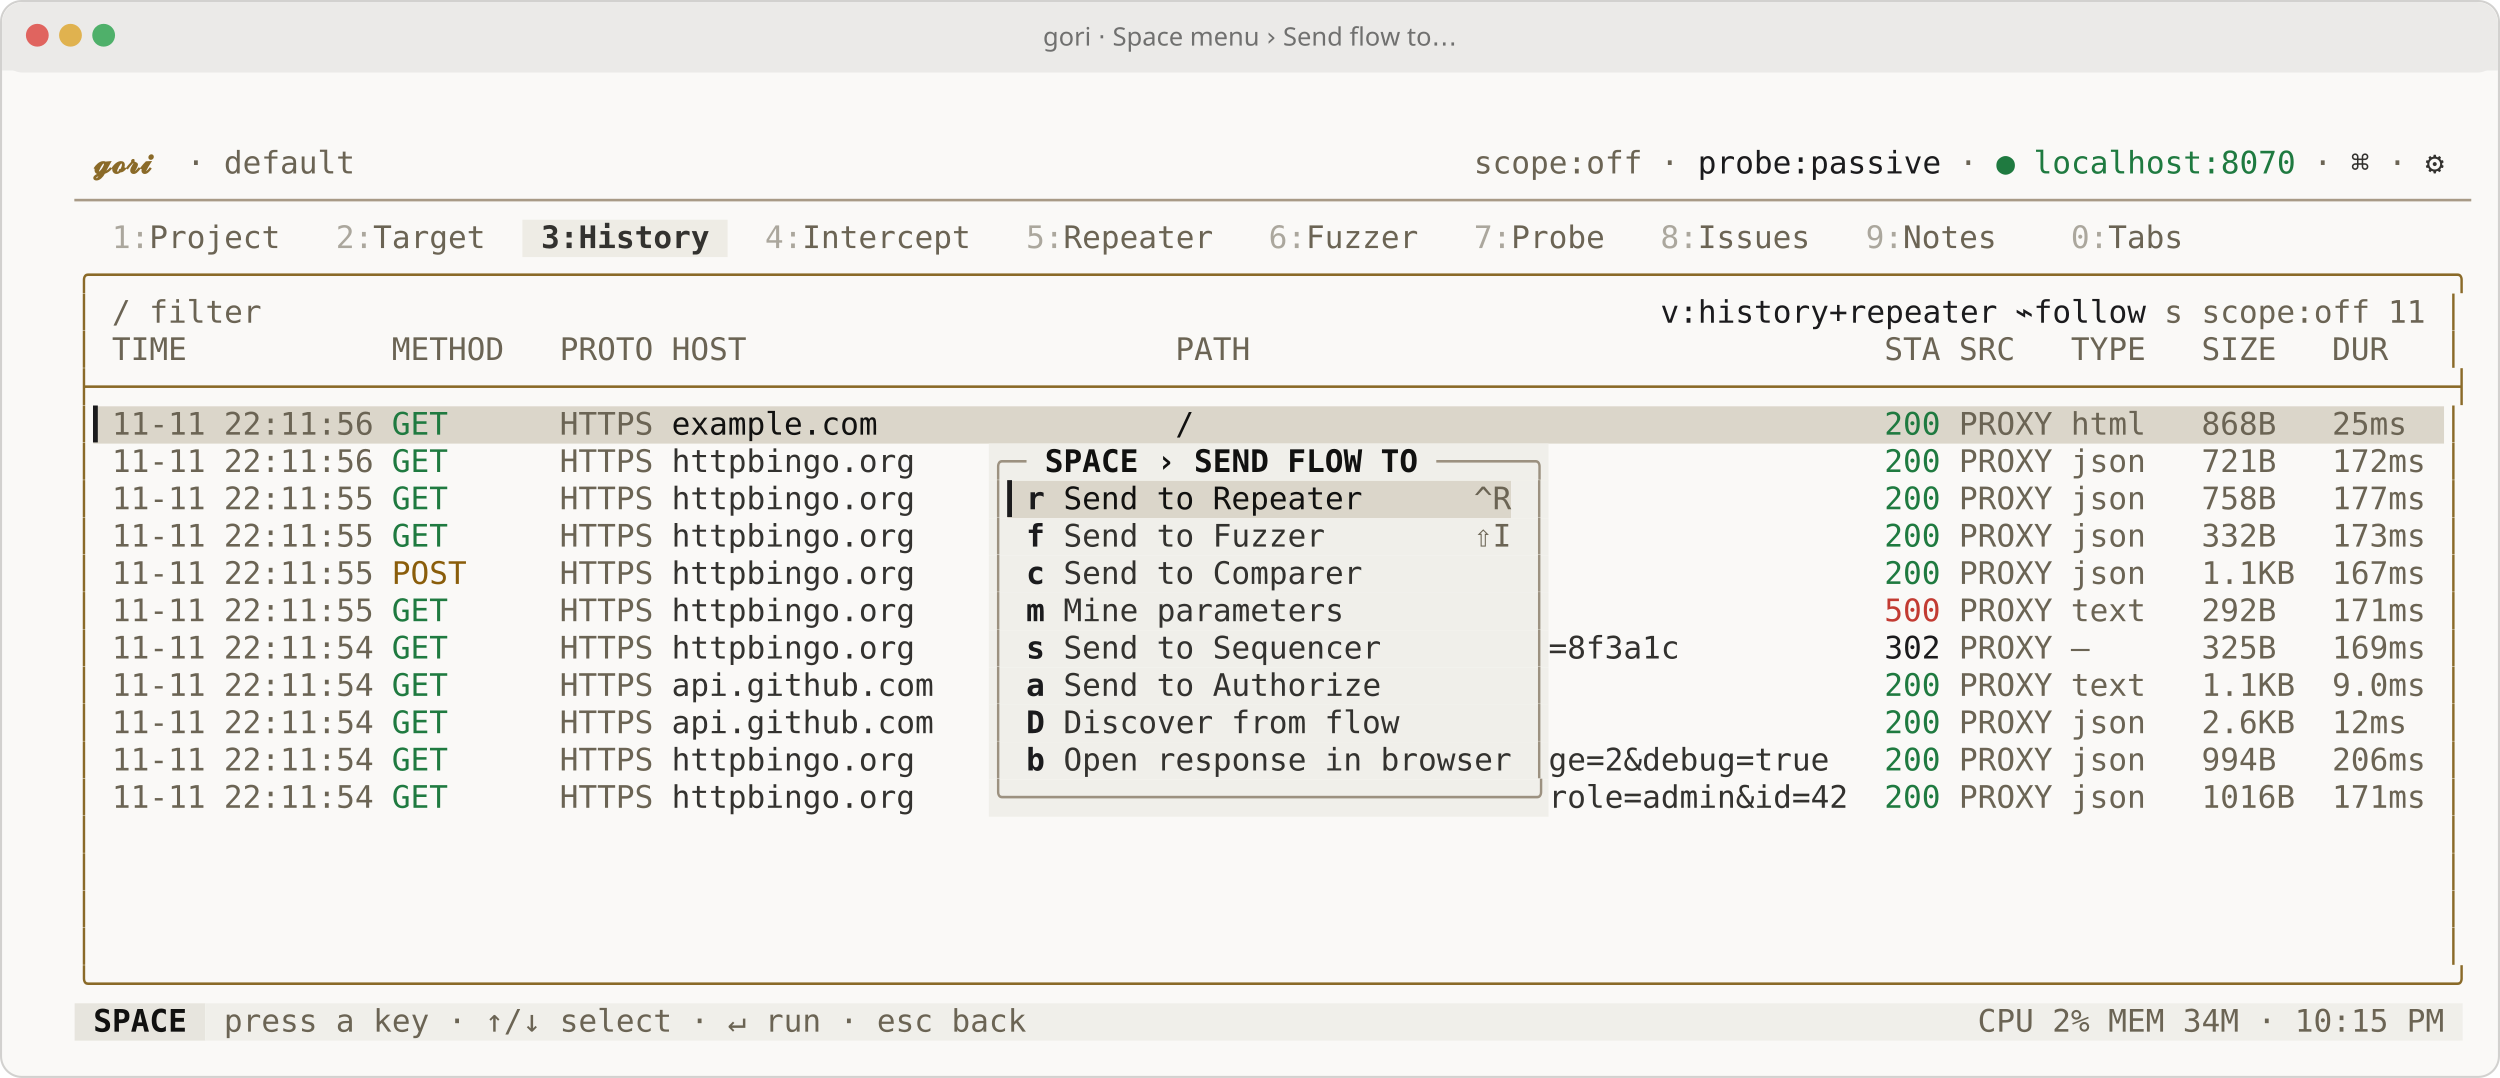
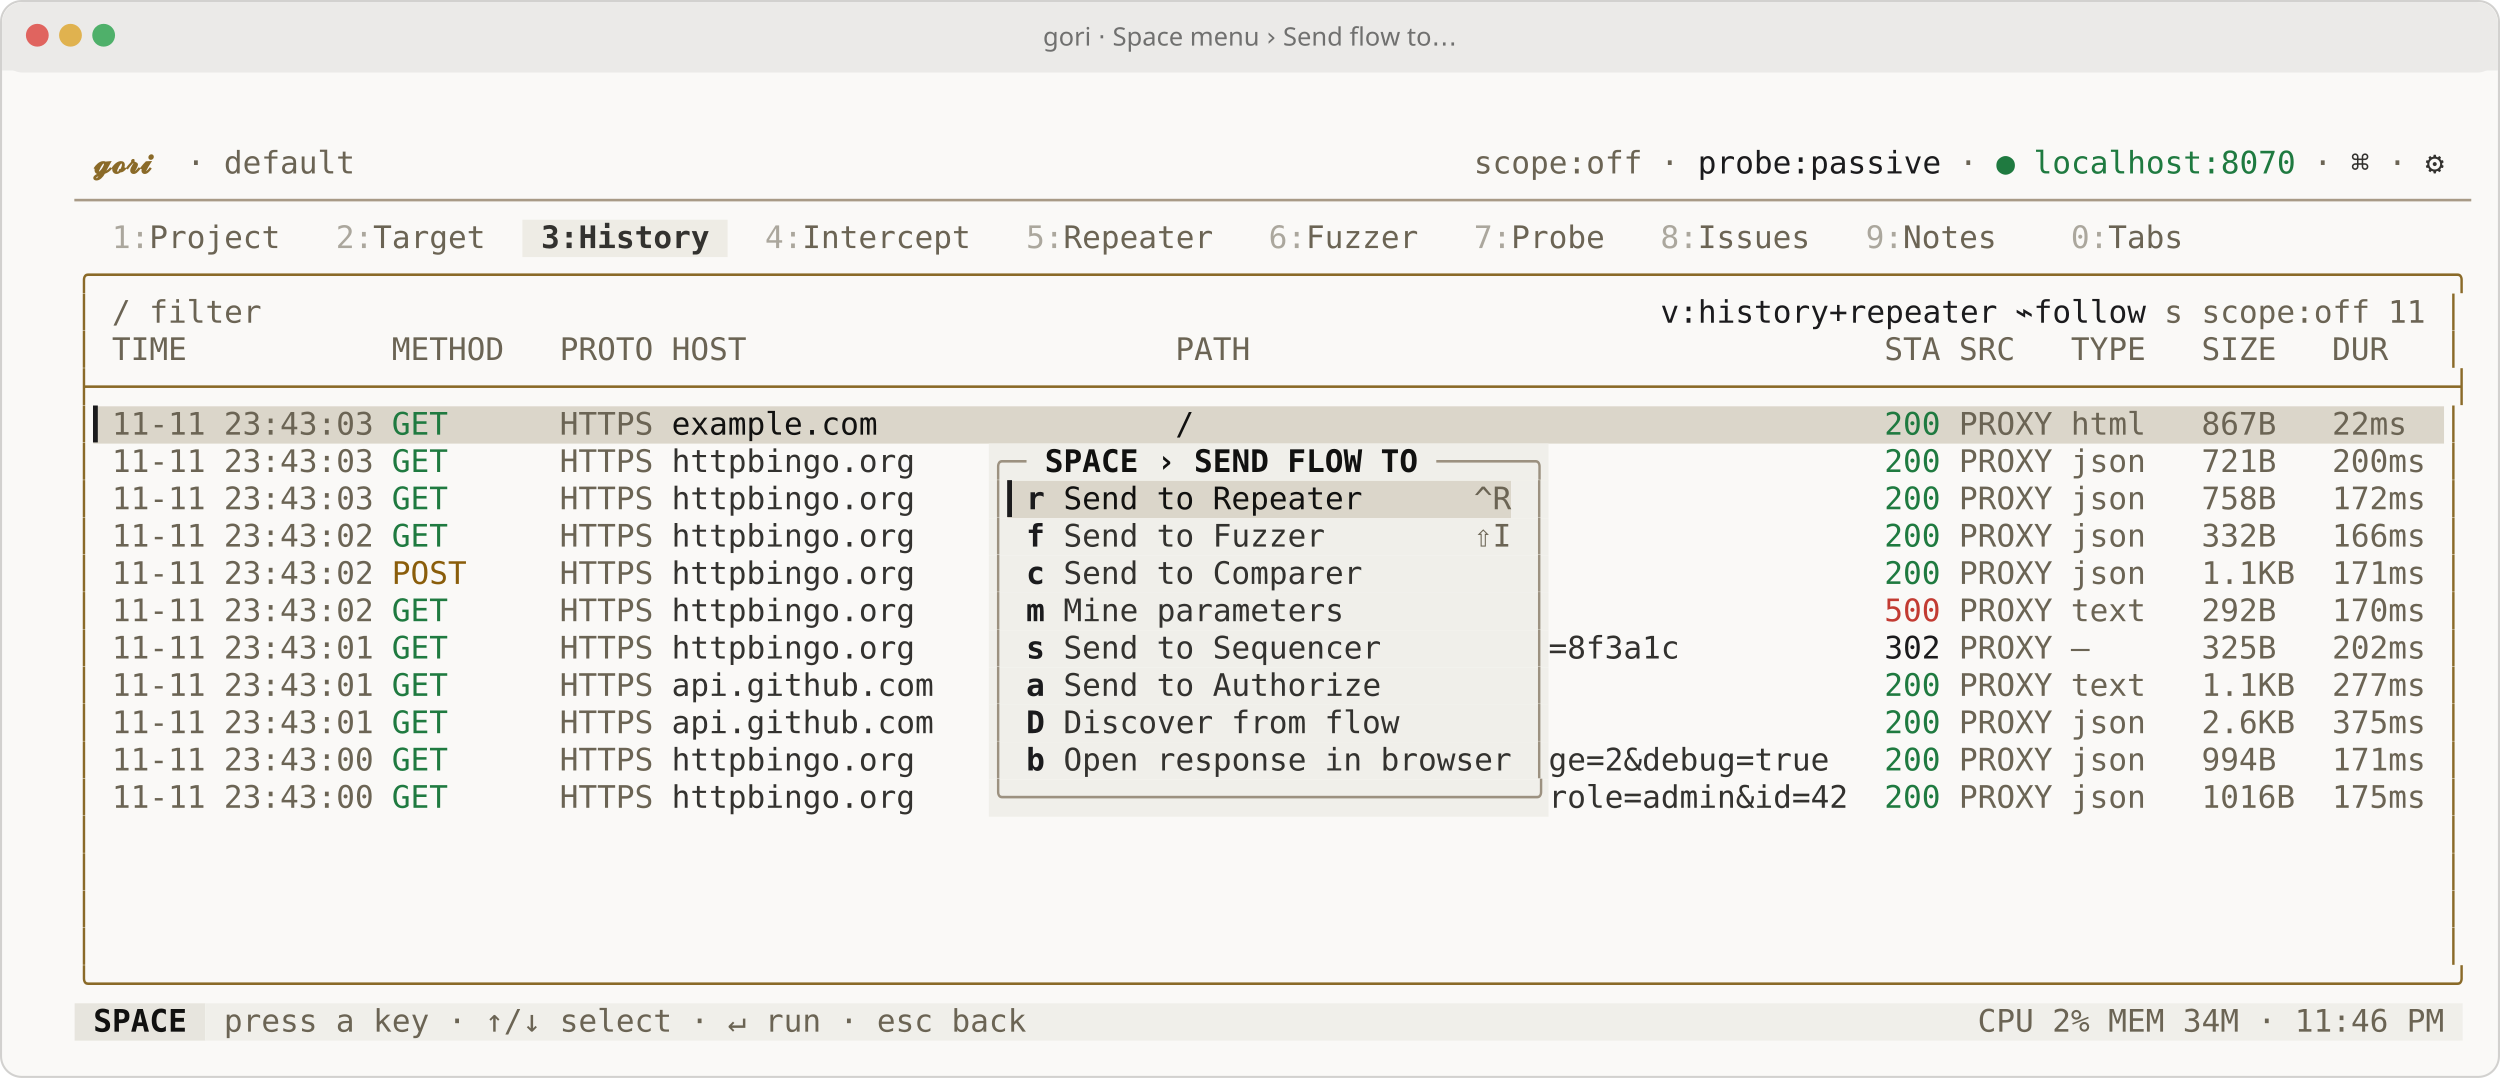
<svg xmlns="http://www.w3.org/2000/svg" width="1206" height="520" viewBox="0 0 1206.0 520.0" font-family="ui-monospace,'SF Mono','JetBrains Mono',Menlo,Consolas,monospace" font-size="15.0px" role="img" aria-label="gori · Space menu › Send flow to…">
  <rect x="0.5" y="0.5" width="1205.0" height="519.0" rx="10" ry="10" fill="#faf9f7" stroke="#d2d1cf" stroke-width="1" />
  <rect x="1" y="1" width="1204.0" height="34.0" rx="10" ry="10" fill="#ebeae8" />
  <rect x="1" y="24.0" width="1204.0" height="10" fill="#ebeae8" />
  <circle cx="18.0" cy="17.0" r="5.5" fill="#e0645f" />
  <circle cx="34.0" cy="17.0" r="5.5" fill="#e0b24f" />
  <circle cx="50.0" cy="17.0" r="5.5" fill="#4fb06a" />
  <text x="603.0" y="22.0" text-anchor="middle" fill="#70706f" font-family="'Apple Symbols','Segoe UI Symbol','Cambria Math','STIX Two Math','Noto Sans Math','DejaVu Sans',ui-monospace,'SF Mono','JetBrains Mono',Menlo,Consolas,monospace" font-size="12.3px">gori · Space menu › Send flow to…</text>
  <rect x="252.00" y="106.00" width="99.00" height="18.00" fill="#eeece5" />
  <rect x="45.00" y="196.00" width="1134.00" height="18.00" fill="#dbd6ca" />
  <rect x="477.00" y="214.00" width="270.00" height="18.00" fill="#f0efea" />
  <rect x="477.00" y="232.00" width="9.00" height="18.00" fill="#f0efea" />
  <rect x="486.00" y="232.00" width="243.00" height="18.00" fill="#dbd6ca" />
  <rect x="729.00" y="232.00" width="18.00" height="18.00" fill="#f0efea" />
  <rect x="477.00" y="250.00" width="270.00" height="18.00" fill="#f0efea" />
  <rect x="477.00" y="268.00" width="270.00" height="18.00" fill="#f0efea" />
  <rect x="477.00" y="286.00" width="270.00" height="18.00" fill="#f0efea" />
  <rect x="477.00" y="304.00" width="270.00" height="18.00" fill="#f0efea" />
  <rect x="477.00" y="322.00" width="270.00" height="18.00" fill="#f0efea" />
  <rect x="477.00" y="340.00" width="270.00" height="18.00" fill="#f0efea" />
  <rect x="477.00" y="358.00" width="270.00" height="18.00" fill="#f0efea" />
  <rect x="477.00" y="376.00" width="270.00" height="18.00" fill="#f0efea" />
  <rect x="36.00" y="484.00" width="63.00" height="18.00" fill="#e7e5de" />
  <rect x="99.00" y="484.00" width="1089.00" height="18.00" fill="#f0efea" />
  <text x="45.00" y="83.68" textLength="36.00" lengthAdjust="spacingAndGlyphs" fill="#8a6a28" font-weight="700" xml:space="preserve">𝓰𝓸𝓻𝓲</text>
  <text x="90.00" y="83.68" textLength="9.00" lengthAdjust="spacingAndGlyphs" fill="#6b6454" xml:space="preserve">·</text>
  <text x="108.00" y="83.68" textLength="63.00" lengthAdjust="spacingAndGlyphs" fill="#6b6454" xml:space="preserve">default</text>
  <text x="711.00" y="83.68" textLength="81.00" lengthAdjust="spacingAndGlyphs" fill="#6b6454" xml:space="preserve">scope:off</text>
  <text x="801.00" y="83.68" textLength="9.00" lengthAdjust="spacingAndGlyphs" fill="#6b6454" xml:space="preserve">·</text>
  <text x="819.00" y="83.68" textLength="117.00" lengthAdjust="spacingAndGlyphs" fill="#1b1b1d" xml:space="preserve">probe:passive</text>
  <text x="945.00" y="83.68" textLength="9.00" lengthAdjust="spacingAndGlyphs" fill="#6b6454" xml:space="preserve">·</text>
  <text x="963.00" y="83.68" textLength="9.00" lengthAdjust="spacingAndGlyphs" fill="#1f7a40" xml:space="preserve">●</text>
  <text x="981.00" y="83.68" textLength="126.00" lengthAdjust="spacingAndGlyphs" fill="#1f7a40" xml:space="preserve">localhost:8070</text>
  <text x="1116.00" y="83.68" textLength="9.00" lengthAdjust="spacingAndGlyphs" fill="#6b6454" xml:space="preserve">·</text>
  <text x="1134.00" y="83.68" textLength="9.00" lengthAdjust="spacingAndGlyphs" fill="#33322f" xml:space="preserve">⌘</text>
  <text x="1152.00" y="83.68" textLength="9.00" lengthAdjust="spacingAndGlyphs" fill="#6b6454" xml:space="preserve">·</text>
  <text x="1170.00" y="83.68" textLength="9.00" lengthAdjust="spacingAndGlyphs" fill="#33322f" xml:space="preserve">⚙</text>
  <text x="36.00" y="101.68" textLength="1152.00" lengthAdjust="spacingAndGlyphs" fill="#a89a86" xml:space="preserve">────────────────────────────────────────────────────────────────────────────────────────────────────────────────────────────────</text>
  <text x="54.00" y="119.68" textLength="18.00" lengthAdjust="spacingAndGlyphs" fill="#aba79d" xml:space="preserve">1:</text>
  <text x="72.00" y="119.68" textLength="63.00" lengthAdjust="spacingAndGlyphs" fill="#6b6454" xml:space="preserve">Project</text>
  <text x="162.00" y="119.68" textLength="18.00" lengthAdjust="spacingAndGlyphs" fill="#aba79d" xml:space="preserve">2:</text>
  <text x="180.00" y="119.68" textLength="54.00" lengthAdjust="spacingAndGlyphs" fill="#6b6454" xml:space="preserve">Target</text>
  <text x="261.00" y="119.68" textLength="81.00" lengthAdjust="spacingAndGlyphs" fill="#33322f" font-weight="700" xml:space="preserve">3:History</text>
  <text x="369.00" y="119.68" textLength="18.00" lengthAdjust="spacingAndGlyphs" fill="#aba79d" xml:space="preserve">4:</text>
  <text x="387.00" y="119.68" textLength="81.00" lengthAdjust="spacingAndGlyphs" fill="#6b6454" xml:space="preserve">Intercept</text>
  <text x="495.00" y="119.68" textLength="18.00" lengthAdjust="spacingAndGlyphs" fill="#aba79d" xml:space="preserve">5:</text>
  <text x="513.00" y="119.68" textLength="72.00" lengthAdjust="spacingAndGlyphs" fill="#6b6454" xml:space="preserve">Repeater</text>
  <text x="612.00" y="119.68" textLength="18.00" lengthAdjust="spacingAndGlyphs" fill="#aba79d" xml:space="preserve">6:</text>
  <text x="630.00" y="119.68" textLength="54.00" lengthAdjust="spacingAndGlyphs" fill="#6b6454" xml:space="preserve">Fuzzer</text>
  <text x="711.00" y="119.68" textLength="18.00" lengthAdjust="spacingAndGlyphs" fill="#aba79d" xml:space="preserve">7:</text>
  <text x="729.00" y="119.68" textLength="45.00" lengthAdjust="spacingAndGlyphs" fill="#6b6454" xml:space="preserve">Probe</text>
  <text x="801.00" y="119.68" textLength="18.00" lengthAdjust="spacingAndGlyphs" fill="#aba79d" xml:space="preserve">8:</text>
  <text x="819.00" y="119.68" textLength="54.00" lengthAdjust="spacingAndGlyphs" fill="#6b6454" xml:space="preserve">Issues</text>
  <text x="900.00" y="119.68" textLength="18.00" lengthAdjust="spacingAndGlyphs" fill="#aba79d" xml:space="preserve">9:</text>
  <text x="918.00" y="119.68" textLength="45.00" lengthAdjust="spacingAndGlyphs" fill="#6b6454" xml:space="preserve">Notes</text>
  <text x="999.00" y="119.68" textLength="18.00" lengthAdjust="spacingAndGlyphs" fill="#aba79d" xml:space="preserve">0:</text>
  <text x="1017.00" y="119.68" textLength="36.00" lengthAdjust="spacingAndGlyphs" fill="#6b6454" xml:space="preserve">Tabs</text>
  <text x="36.00" y="137.68" textLength="1152.00" lengthAdjust="spacingAndGlyphs" fill="#8a6a28" xml:space="preserve">╭──────────────────────────────────────────────────────────────────────────────────────────────────────────────────────────────╮</text>
  <text x="36.00" y="155.68" textLength="9.00" lengthAdjust="spacingAndGlyphs" fill="#8a6a28" xml:space="preserve">│</text>
  <text x="54.00" y="155.68" textLength="9.00" lengthAdjust="spacingAndGlyphs" fill="#6b6454" xml:space="preserve">/</text>
  <text x="72.00" y="155.68" textLength="54.00" lengthAdjust="spacingAndGlyphs" fill="#6b6454" xml:space="preserve">filter</text>
  <text x="801.00" y="155.68" textLength="162.00" lengthAdjust="spacingAndGlyphs" fill="#1b1b1d" xml:space="preserve">v:history+repeater</text>
  <text x="972.00" y="155.68" textLength="63.00" lengthAdjust="spacingAndGlyphs" fill="#1b1b1d" xml:space="preserve">⌁follow</text>
  <text x="1044.00" y="155.68" textLength="9.00" lengthAdjust="spacingAndGlyphs" fill="#6b6454" xml:space="preserve">s</text>
  <text x="1062.00" y="155.68" textLength="81.00" lengthAdjust="spacingAndGlyphs" fill="#6b6454" xml:space="preserve">scope:off</text>
  <text x="1152.00" y="155.68" textLength="18.00" lengthAdjust="spacingAndGlyphs" fill="#6b6454" xml:space="preserve">11</text>
  <text x="1179.00" y="155.68" textLength="9.00" lengthAdjust="spacingAndGlyphs" fill="#8a6a28" xml:space="preserve">│</text>
  <text x="36.00" y="173.68" textLength="9.00" lengthAdjust="spacingAndGlyphs" fill="#8a6a28" xml:space="preserve">│</text>
  <text x="54.00" y="173.68" textLength="36.00" lengthAdjust="spacingAndGlyphs" fill="#6b6454" xml:space="preserve">TIME</text>
  <text x="189.00" y="173.68" textLength="54.00" lengthAdjust="spacingAndGlyphs" fill="#6b6454" xml:space="preserve">METHOD</text>
  <text x="270.00" y="173.68" textLength="45.00" lengthAdjust="spacingAndGlyphs" fill="#6b6454" xml:space="preserve">PROTO</text>
  <text x="324.00" y="173.68" textLength="36.00" lengthAdjust="spacingAndGlyphs" fill="#6b6454" xml:space="preserve">HOST</text>
  <text x="567.00" y="173.68" textLength="36.00" lengthAdjust="spacingAndGlyphs" fill="#6b6454" xml:space="preserve">PATH</text>
  <text x="909.00" y="173.68" textLength="27.00" lengthAdjust="spacingAndGlyphs" fill="#6b6454" xml:space="preserve">STA</text>
  <text x="945.00" y="173.68" textLength="27.00" lengthAdjust="spacingAndGlyphs" fill="#6b6454" xml:space="preserve">SRC</text>
  <text x="999.00" y="173.68" textLength="36.00" lengthAdjust="spacingAndGlyphs" fill="#6b6454" xml:space="preserve">TYPE</text>
  <text x="1062.00" y="173.68" textLength="36.00" lengthAdjust="spacingAndGlyphs" fill="#6b6454" xml:space="preserve">SIZE</text>
  <text x="1125.00" y="173.68" textLength="27.00" lengthAdjust="spacingAndGlyphs" fill="#6b6454" xml:space="preserve">DUR</text>
  <text x="1179.00" y="173.68" textLength="9.00" lengthAdjust="spacingAndGlyphs" fill="#8a6a28" xml:space="preserve">│</text>
  <text x="36.00" y="191.68" textLength="1152.00" lengthAdjust="spacingAndGlyphs" fill="#8a6a28" xml:space="preserve">├──────────────────────────────────────────────────────────────────────────────────────────────────────────────────────────────┤</text>
  <text x="36.00" y="209.68" textLength="9.00" lengthAdjust="spacingAndGlyphs" fill="#8a6a28" xml:space="preserve">│</text>
  <text x="45.00" y="209.68" textLength="9.00" lengthAdjust="spacingAndGlyphs" fill="#1b1b1d" xml:space="preserve">▎</text>
  <text x="54.00" y="209.68" textLength="45.00" lengthAdjust="spacingAndGlyphs" fill="#6b6454" xml:space="preserve">11-11</text>
-   <text x="108.00" y="209.68" textLength="72.00" lengthAdjust="spacingAndGlyphs" fill="#6b6454" xml:space="preserve">22:11:56</text>
+   <text x="108.00" y="209.68" textLength="72.00" lengthAdjust="spacingAndGlyphs" fill="#6b6454" xml:space="preserve">23:43:03</text>
  <text x="189.00" y="209.68" textLength="27.00" lengthAdjust="spacingAndGlyphs" fill="#1f7a40" xml:space="preserve">GET</text>
  <text x="270.00" y="209.68" textLength="45.00" lengthAdjust="spacingAndGlyphs" fill="#6b6454" xml:space="preserve">HTTPS</text>
  <text x="324.00" y="209.68" textLength="99.00" lengthAdjust="spacingAndGlyphs" fill="#111110" xml:space="preserve">example.com</text>
  <text x="567.00" y="209.68" textLength="9.00" lengthAdjust="spacingAndGlyphs" fill="#111110" xml:space="preserve">/</text>
  <text x="909.00" y="209.68" textLength="27.00" lengthAdjust="spacingAndGlyphs" fill="#1f7a40" xml:space="preserve">200</text>
  <text x="945.00" y="209.68" textLength="45.00" lengthAdjust="spacingAndGlyphs" fill="#6b6454" xml:space="preserve">PROXY</text>
  <text x="999.00" y="209.68" textLength="36.00" lengthAdjust="spacingAndGlyphs" fill="#6b6454" xml:space="preserve">html</text>
-   <text x="1062.00" y="209.68" textLength="36.00" lengthAdjust="spacingAndGlyphs" fill="#6b6454" xml:space="preserve">868B</text>
-   <text x="1125.00" y="209.68" textLength="36.00" lengthAdjust="spacingAndGlyphs" fill="#6b6454" xml:space="preserve">25ms</text>
+   <text x="1062.00" y="209.68" textLength="36.00" lengthAdjust="spacingAndGlyphs" fill="#6b6454" xml:space="preserve">867B</text>
+   <text x="1125.00" y="209.68" textLength="36.00" lengthAdjust="spacingAndGlyphs" fill="#6b6454" xml:space="preserve">22ms</text>
  <text x="1179.00" y="209.68" textLength="9.00" lengthAdjust="spacingAndGlyphs" fill="#8a6a28" xml:space="preserve">│</text>
  <text x="36.00" y="227.68" textLength="9.00" lengthAdjust="spacingAndGlyphs" fill="#8a6a28" xml:space="preserve">│</text>
  <text x="54.00" y="227.68" textLength="45.00" lengthAdjust="spacingAndGlyphs" fill="#6b6454" xml:space="preserve">11-11</text>
-   <text x="108.00" y="227.68" textLength="72.00" lengthAdjust="spacingAndGlyphs" fill="#6b6454" xml:space="preserve">22:11:56</text>
+   <text x="108.00" y="227.68" textLength="72.00" lengthAdjust="spacingAndGlyphs" fill="#6b6454" xml:space="preserve">23:43:03</text>
  <text x="189.00" y="227.68" textLength="27.00" lengthAdjust="spacingAndGlyphs" fill="#1f7a40" xml:space="preserve">GET</text>
  <text x="270.00" y="227.68" textLength="45.00" lengthAdjust="spacingAndGlyphs" fill="#6b6454" xml:space="preserve">HTTPS</text>
  <text x="324.00" y="227.68" textLength="117.00" lengthAdjust="spacingAndGlyphs" fill="#33322f" xml:space="preserve">httpbingo.org</text>
  <text x="477.00" y="227.68" textLength="18.00" lengthAdjust="spacingAndGlyphs" fill="#9c9180" xml:space="preserve">╭─</text>
  <text x="504.00" y="227.68" textLength="45.00" lengthAdjust="spacingAndGlyphs" fill="#111110" font-weight="700" xml:space="preserve">SPACE</text>
  <text x="558.00" y="227.68" textLength="9.00" lengthAdjust="spacingAndGlyphs" fill="#111110" font-weight="700" xml:space="preserve">›</text>
  <text x="576.00" y="227.68" textLength="36.00" lengthAdjust="spacingAndGlyphs" fill="#111110" font-weight="700" xml:space="preserve">SEND</text>
  <text x="621.00" y="227.68" textLength="36.00" lengthAdjust="spacingAndGlyphs" fill="#111110" font-weight="700" xml:space="preserve">FLOW</text>
  <text x="666.00" y="227.68" textLength="18.00" lengthAdjust="spacingAndGlyphs" fill="#111110" font-weight="700" xml:space="preserve">TO</text>
  <text x="693.00" y="227.68" textLength="54.00" lengthAdjust="spacingAndGlyphs" fill="#9c9180" xml:space="preserve">─────╮</text>
  <text x="909.00" y="227.68" textLength="27.00" lengthAdjust="spacingAndGlyphs" fill="#1f7a40" xml:space="preserve">200</text>
  <text x="945.00" y="227.68" textLength="45.00" lengthAdjust="spacingAndGlyphs" fill="#6b6454" xml:space="preserve">PROXY</text>
  <text x="999.00" y="227.68" textLength="36.00" lengthAdjust="spacingAndGlyphs" fill="#6b6454" xml:space="preserve">json</text>
  <text x="1062.00" y="227.68" textLength="36.00" lengthAdjust="spacingAndGlyphs" fill="#6b6454" xml:space="preserve">721B</text>
-   <text x="1125.00" y="227.68" textLength="45.00" lengthAdjust="spacingAndGlyphs" fill="#6b6454" xml:space="preserve">172ms</text>
+   <text x="1125.00" y="227.68" textLength="45.00" lengthAdjust="spacingAndGlyphs" fill="#6b6454" xml:space="preserve">200ms</text>
  <text x="1179.00" y="227.68" textLength="9.00" lengthAdjust="spacingAndGlyphs" fill="#8a6a28" xml:space="preserve">│</text>
  <text x="36.00" y="245.68" textLength="9.00" lengthAdjust="spacingAndGlyphs" fill="#8a6a28" xml:space="preserve">│</text>
  <text x="54.00" y="245.68" textLength="45.00" lengthAdjust="spacingAndGlyphs" fill="#6b6454" xml:space="preserve">11-11</text>
-   <text x="108.00" y="245.68" textLength="72.00" lengthAdjust="spacingAndGlyphs" fill="#6b6454" xml:space="preserve">22:11:55</text>
+   <text x="108.00" y="245.68" textLength="72.00" lengthAdjust="spacingAndGlyphs" fill="#6b6454" xml:space="preserve">23:43:03</text>
  <text x="189.00" y="245.68" textLength="27.00" lengthAdjust="spacingAndGlyphs" fill="#1f7a40" xml:space="preserve">GET</text>
  <text x="270.00" y="245.68" textLength="45.00" lengthAdjust="spacingAndGlyphs" fill="#6b6454" xml:space="preserve">HTTPS</text>
  <text x="324.00" y="245.68" textLength="117.00" lengthAdjust="spacingAndGlyphs" fill="#33322f" xml:space="preserve">httpbingo.org</text>
  <text x="477.00" y="245.68" textLength="9.00" lengthAdjust="spacingAndGlyphs" fill="#9c9180" xml:space="preserve">│</text>
  <text x="486.00" y="245.68" textLength="9.00" lengthAdjust="spacingAndGlyphs" fill="#1b1b1d" xml:space="preserve">▎</text>
  <text x="495.00" y="245.68" textLength="9.00" lengthAdjust="spacingAndGlyphs" fill="#1b1b1d" font-weight="700" xml:space="preserve">r</text>
  <text x="513.00" y="245.68" textLength="36.00" lengthAdjust="spacingAndGlyphs" fill="#111110" xml:space="preserve">Send</text>
  <text x="558.00" y="245.68" textLength="18.00" lengthAdjust="spacingAndGlyphs" fill="#111110" xml:space="preserve">to</text>
  <text x="585.00" y="245.68" textLength="72.00" lengthAdjust="spacingAndGlyphs" fill="#111110" xml:space="preserve">Repeater</text>
  <text x="711.00" y="245.68" textLength="18.00" lengthAdjust="spacingAndGlyphs" fill="#6b6454" xml:space="preserve">^R</text>
  <text x="738.00" y="245.68" textLength="9.00" lengthAdjust="spacingAndGlyphs" fill="#9c9180" xml:space="preserve">│</text>
  <text x="909.00" y="245.68" textLength="27.00" lengthAdjust="spacingAndGlyphs" fill="#1f7a40" xml:space="preserve">200</text>
  <text x="945.00" y="245.68" textLength="45.00" lengthAdjust="spacingAndGlyphs" fill="#6b6454" xml:space="preserve">PROXY</text>
  <text x="999.00" y="245.68" textLength="36.00" lengthAdjust="spacingAndGlyphs" fill="#6b6454" xml:space="preserve">json</text>
  <text x="1062.00" y="245.68" textLength="36.00" lengthAdjust="spacingAndGlyphs" fill="#6b6454" xml:space="preserve">758B</text>
-   <text x="1125.00" y="245.68" textLength="45.00" lengthAdjust="spacingAndGlyphs" fill="#6b6454" xml:space="preserve">177ms</text>
+   <text x="1125.00" y="245.68" textLength="45.00" lengthAdjust="spacingAndGlyphs" fill="#6b6454" xml:space="preserve">172ms</text>
  <text x="1179.00" y="245.68" textLength="9.00" lengthAdjust="spacingAndGlyphs" fill="#8a6a28" xml:space="preserve">│</text>
  <text x="36.00" y="263.68" textLength="9.00" lengthAdjust="spacingAndGlyphs" fill="#8a6a28" xml:space="preserve">│</text>
  <text x="54.00" y="263.68" textLength="45.00" lengthAdjust="spacingAndGlyphs" fill="#6b6454" xml:space="preserve">11-11</text>
-   <text x="108.00" y="263.68" textLength="72.00" lengthAdjust="spacingAndGlyphs" fill="#6b6454" xml:space="preserve">22:11:55</text>
+   <text x="108.00" y="263.68" textLength="72.00" lengthAdjust="spacingAndGlyphs" fill="#6b6454" xml:space="preserve">23:43:02</text>
  <text x="189.00" y="263.68" textLength="27.00" lengthAdjust="spacingAndGlyphs" fill="#1f7a40" xml:space="preserve">GET</text>
  <text x="270.00" y="263.68" textLength="45.00" lengthAdjust="spacingAndGlyphs" fill="#6b6454" xml:space="preserve">HTTPS</text>
  <text x="324.00" y="263.68" textLength="117.00" lengthAdjust="spacingAndGlyphs" fill="#33322f" xml:space="preserve">httpbingo.org</text>
  <text x="477.00" y="263.68" textLength="9.00" lengthAdjust="spacingAndGlyphs" fill="#9c9180" xml:space="preserve">│</text>
  <text x="495.00" y="263.68" textLength="9.00" lengthAdjust="spacingAndGlyphs" fill="#1b1b1d" font-weight="700" xml:space="preserve">f</text>
  <text x="513.00" y="263.68" textLength="36.00" lengthAdjust="spacingAndGlyphs" fill="#33322f" xml:space="preserve">Send</text>
  <text x="558.00" y="263.68" textLength="18.00" lengthAdjust="spacingAndGlyphs" fill="#33322f" xml:space="preserve">to</text>
  <text x="585.00" y="263.68" textLength="54.00" lengthAdjust="spacingAndGlyphs" fill="#33322f" xml:space="preserve">Fuzzer</text>
  <text x="711.00" y="263.68" textLength="18.00" lengthAdjust="spacingAndGlyphs" fill="#6b6454" xml:space="preserve">⇧I</text>
  <text x="738.00" y="263.68" textLength="9.00" lengthAdjust="spacingAndGlyphs" fill="#9c9180" xml:space="preserve">│</text>
  <text x="909.00" y="263.68" textLength="27.00" lengthAdjust="spacingAndGlyphs" fill="#1f7a40" xml:space="preserve">200</text>
  <text x="945.00" y="263.68" textLength="45.00" lengthAdjust="spacingAndGlyphs" fill="#6b6454" xml:space="preserve">PROXY</text>
  <text x="999.00" y="263.68" textLength="36.00" lengthAdjust="spacingAndGlyphs" fill="#6b6454" xml:space="preserve">json</text>
  <text x="1062.00" y="263.68" textLength="36.00" lengthAdjust="spacingAndGlyphs" fill="#6b6454" xml:space="preserve">332B</text>
-   <text x="1125.00" y="263.68" textLength="45.00" lengthAdjust="spacingAndGlyphs" fill="#6b6454" xml:space="preserve">173ms</text>
+   <text x="1125.00" y="263.68" textLength="45.00" lengthAdjust="spacingAndGlyphs" fill="#6b6454" xml:space="preserve">166ms</text>
  <text x="1179.00" y="263.68" textLength="9.00" lengthAdjust="spacingAndGlyphs" fill="#8a6a28" xml:space="preserve">│</text>
  <text x="36.00" y="281.68" textLength="9.00" lengthAdjust="spacingAndGlyphs" fill="#8a6a28" xml:space="preserve">│</text>
  <text x="54.00" y="281.68" textLength="45.00" lengthAdjust="spacingAndGlyphs" fill="#6b6454" xml:space="preserve">11-11</text>
-   <text x="108.00" y="281.68" textLength="72.00" lengthAdjust="spacingAndGlyphs" fill="#6b6454" xml:space="preserve">22:11:55</text>
+   <text x="108.00" y="281.68" textLength="72.00" lengthAdjust="spacingAndGlyphs" fill="#6b6454" xml:space="preserve">23:43:02</text>
  <text x="189.00" y="281.68" textLength="36.00" lengthAdjust="spacingAndGlyphs" fill="#8a5d0a" xml:space="preserve">POST</text>
  <text x="270.00" y="281.68" textLength="45.00" lengthAdjust="spacingAndGlyphs" fill="#6b6454" xml:space="preserve">HTTPS</text>
  <text x="324.00" y="281.68" textLength="117.00" lengthAdjust="spacingAndGlyphs" fill="#33322f" xml:space="preserve">httpbingo.org</text>
  <text x="477.00" y="281.68" textLength="9.00" lengthAdjust="spacingAndGlyphs" fill="#9c9180" xml:space="preserve">│</text>
  <text x="495.00" y="281.68" textLength="9.00" lengthAdjust="spacingAndGlyphs" fill="#1b1b1d" font-weight="700" xml:space="preserve">c</text>
  <text x="513.00" y="281.68" textLength="36.00" lengthAdjust="spacingAndGlyphs" fill="#33322f" xml:space="preserve">Send</text>
  <text x="558.00" y="281.68" textLength="18.00" lengthAdjust="spacingAndGlyphs" fill="#33322f" xml:space="preserve">to</text>
  <text x="585.00" y="281.68" textLength="72.00" lengthAdjust="spacingAndGlyphs" fill="#33322f" xml:space="preserve">Comparer</text>
  <text x="738.00" y="281.68" textLength="9.00" lengthAdjust="spacingAndGlyphs" fill="#9c9180" xml:space="preserve">│</text>
  <text x="909.00" y="281.68" textLength="27.00" lengthAdjust="spacingAndGlyphs" fill="#1f7a40" xml:space="preserve">200</text>
  <text x="945.00" y="281.68" textLength="45.00" lengthAdjust="spacingAndGlyphs" fill="#6b6454" xml:space="preserve">PROXY</text>
  <text x="999.00" y="281.68" textLength="36.00" lengthAdjust="spacingAndGlyphs" fill="#6b6454" xml:space="preserve">json</text>
  <text x="1062.00" y="281.68" textLength="45.00" lengthAdjust="spacingAndGlyphs" fill="#6b6454" xml:space="preserve">1.1KB</text>
-   <text x="1125.00" y="281.68" textLength="45.00" lengthAdjust="spacingAndGlyphs" fill="#6b6454" xml:space="preserve">167ms</text>
+   <text x="1125.00" y="281.68" textLength="45.00" lengthAdjust="spacingAndGlyphs" fill="#6b6454" xml:space="preserve">171ms</text>
  <text x="1179.00" y="281.68" textLength="9.00" lengthAdjust="spacingAndGlyphs" fill="#8a6a28" xml:space="preserve">│</text>
  <text x="36.00" y="299.68" textLength="9.00" lengthAdjust="spacingAndGlyphs" fill="#8a6a28" xml:space="preserve">│</text>
  <text x="54.00" y="299.68" textLength="45.00" lengthAdjust="spacingAndGlyphs" fill="#6b6454" xml:space="preserve">11-11</text>
-   <text x="108.00" y="299.68" textLength="72.00" lengthAdjust="spacingAndGlyphs" fill="#6b6454" xml:space="preserve">22:11:55</text>
+   <text x="108.00" y="299.68" textLength="72.00" lengthAdjust="spacingAndGlyphs" fill="#6b6454" xml:space="preserve">23:43:02</text>
  <text x="189.00" y="299.68" textLength="27.00" lengthAdjust="spacingAndGlyphs" fill="#1f7a40" xml:space="preserve">GET</text>
  <text x="270.00" y="299.68" textLength="45.00" lengthAdjust="spacingAndGlyphs" fill="#6b6454" xml:space="preserve">HTTPS</text>
  <text x="324.00" y="299.68" textLength="117.00" lengthAdjust="spacingAndGlyphs" fill="#33322f" xml:space="preserve">httpbingo.org</text>
  <text x="477.00" y="299.68" textLength="9.00" lengthAdjust="spacingAndGlyphs" fill="#9c9180" xml:space="preserve">│</text>
  <text x="495.00" y="299.68" textLength="9.00" lengthAdjust="spacingAndGlyphs" fill="#1b1b1d" font-weight="700" xml:space="preserve">m</text>
  <text x="513.00" y="299.68" textLength="36.00" lengthAdjust="spacingAndGlyphs" fill="#33322f" xml:space="preserve">Mine</text>
  <text x="558.00" y="299.68" textLength="90.00" lengthAdjust="spacingAndGlyphs" fill="#33322f" xml:space="preserve">parameters</text>
  <text x="738.00" y="299.68" textLength="9.00" lengthAdjust="spacingAndGlyphs" fill="#9c9180" xml:space="preserve">│</text>
  <text x="909.00" y="299.68" textLength="27.00" lengthAdjust="spacingAndGlyphs" fill="#c23b32" xml:space="preserve">500</text>
  <text x="945.00" y="299.68" textLength="45.00" lengthAdjust="spacingAndGlyphs" fill="#6b6454" xml:space="preserve">PROXY</text>
  <text x="999.00" y="299.68" textLength="36.00" lengthAdjust="spacingAndGlyphs" fill="#6b6454" xml:space="preserve">text</text>
  <text x="1062.00" y="299.68" textLength="36.00" lengthAdjust="spacingAndGlyphs" fill="#6b6454" xml:space="preserve">292B</text>
-   <text x="1125.00" y="299.68" textLength="45.00" lengthAdjust="spacingAndGlyphs" fill="#6b6454" xml:space="preserve">171ms</text>
+   <text x="1125.00" y="299.68" textLength="45.00" lengthAdjust="spacingAndGlyphs" fill="#6b6454" xml:space="preserve">170ms</text>
  <text x="1179.00" y="299.68" textLength="9.00" lengthAdjust="spacingAndGlyphs" fill="#8a6a28" xml:space="preserve">│</text>
  <text x="36.00" y="317.68" textLength="9.00" lengthAdjust="spacingAndGlyphs" fill="#8a6a28" xml:space="preserve">│</text>
  <text x="54.00" y="317.68" textLength="45.00" lengthAdjust="spacingAndGlyphs" fill="#6b6454" xml:space="preserve">11-11</text>
-   <text x="108.00" y="317.68" textLength="72.00" lengthAdjust="spacingAndGlyphs" fill="#6b6454" xml:space="preserve">22:11:54</text>
+   <text x="108.00" y="317.68" textLength="72.00" lengthAdjust="spacingAndGlyphs" fill="#6b6454" xml:space="preserve">23:43:01</text>
  <text x="189.00" y="317.68" textLength="27.00" lengthAdjust="spacingAndGlyphs" fill="#1f7a40" xml:space="preserve">GET</text>
  <text x="270.00" y="317.68" textLength="45.00" lengthAdjust="spacingAndGlyphs" fill="#6b6454" xml:space="preserve">HTTPS</text>
  <text x="324.00" y="317.68" textLength="117.00" lengthAdjust="spacingAndGlyphs" fill="#33322f" xml:space="preserve">httpbingo.org</text>
  <text x="477.00" y="317.68" textLength="9.00" lengthAdjust="spacingAndGlyphs" fill="#9c9180" xml:space="preserve">│</text>
  <text x="495.00" y="317.68" textLength="9.00" lengthAdjust="spacingAndGlyphs" fill="#1b1b1d" font-weight="700" xml:space="preserve">s</text>
  <text x="513.00" y="317.68" textLength="36.00" lengthAdjust="spacingAndGlyphs" fill="#33322f" xml:space="preserve">Send</text>
  <text x="558.00" y="317.68" textLength="18.00" lengthAdjust="spacingAndGlyphs" fill="#33322f" xml:space="preserve">to</text>
  <text x="585.00" y="317.68" textLength="81.00" lengthAdjust="spacingAndGlyphs" fill="#33322f" xml:space="preserve">Sequencer</text>
  <text x="738.00" y="317.68" textLength="9.00" lengthAdjust="spacingAndGlyphs" fill="#9c9180" xml:space="preserve">│</text>
  <text x="747.00" y="317.68" textLength="63.00" lengthAdjust="spacingAndGlyphs" fill="#33322f" xml:space="preserve">=8f3a1c</text>
  <text x="909.00" y="317.68" textLength="27.00" lengthAdjust="spacingAndGlyphs" fill="#1b1b1d" xml:space="preserve">302</text>
  <text x="945.00" y="317.68" textLength="45.00" lengthAdjust="spacingAndGlyphs" fill="#6b6454" xml:space="preserve">PROXY</text>
  <text x="999.00" y="317.68" textLength="9.00" lengthAdjust="spacingAndGlyphs" fill="#6b6454" xml:space="preserve">—</text>
  <text x="1062.00" y="317.68" textLength="36.00" lengthAdjust="spacingAndGlyphs" fill="#6b6454" xml:space="preserve">325B</text>
-   <text x="1125.00" y="317.68" textLength="45.00" lengthAdjust="spacingAndGlyphs" fill="#6b6454" xml:space="preserve">169ms</text>
+   <text x="1125.00" y="317.68" textLength="45.00" lengthAdjust="spacingAndGlyphs" fill="#6b6454" xml:space="preserve">202ms</text>
  <text x="1179.00" y="317.68" textLength="9.00" lengthAdjust="spacingAndGlyphs" fill="#8a6a28" xml:space="preserve">│</text>
  <text x="36.00" y="335.68" textLength="9.00" lengthAdjust="spacingAndGlyphs" fill="#8a6a28" xml:space="preserve">│</text>
  <text x="54.00" y="335.68" textLength="45.00" lengthAdjust="spacingAndGlyphs" fill="#6b6454" xml:space="preserve">11-11</text>
-   <text x="108.00" y="335.68" textLength="72.00" lengthAdjust="spacingAndGlyphs" fill="#6b6454" xml:space="preserve">22:11:54</text>
+   <text x="108.00" y="335.68" textLength="72.00" lengthAdjust="spacingAndGlyphs" fill="#6b6454" xml:space="preserve">23:43:01</text>
  <text x="189.00" y="335.68" textLength="27.00" lengthAdjust="spacingAndGlyphs" fill="#1f7a40" xml:space="preserve">GET</text>
  <text x="270.00" y="335.68" textLength="45.00" lengthAdjust="spacingAndGlyphs" fill="#6b6454" xml:space="preserve">HTTPS</text>
  <text x="324.00" y="335.68" textLength="126.00" lengthAdjust="spacingAndGlyphs" fill="#33322f" xml:space="preserve">api.github.com</text>
  <text x="477.00" y="335.68" textLength="9.00" lengthAdjust="spacingAndGlyphs" fill="#9c9180" xml:space="preserve">│</text>
  <text x="495.00" y="335.68" textLength="9.00" lengthAdjust="spacingAndGlyphs" fill="#1b1b1d" font-weight="700" xml:space="preserve">a</text>
  <text x="513.00" y="335.68" textLength="36.00" lengthAdjust="spacingAndGlyphs" fill="#33322f" xml:space="preserve">Send</text>
  <text x="558.00" y="335.68" textLength="18.00" lengthAdjust="spacingAndGlyphs" fill="#33322f" xml:space="preserve">to</text>
  <text x="585.00" y="335.68" textLength="81.00" lengthAdjust="spacingAndGlyphs" fill="#33322f" xml:space="preserve">Authorize</text>
  <text x="738.00" y="335.68" textLength="9.00" lengthAdjust="spacingAndGlyphs" fill="#9c9180" xml:space="preserve">│</text>
  <text x="909.00" y="335.68" textLength="27.00" lengthAdjust="spacingAndGlyphs" fill="#1f7a40" xml:space="preserve">200</text>
  <text x="945.00" y="335.68" textLength="45.00" lengthAdjust="spacingAndGlyphs" fill="#6b6454" xml:space="preserve">PROXY</text>
  <text x="999.00" y="335.68" textLength="36.00" lengthAdjust="spacingAndGlyphs" fill="#6b6454" xml:space="preserve">text</text>
  <text x="1062.00" y="335.68" textLength="45.00" lengthAdjust="spacingAndGlyphs" fill="#6b6454" xml:space="preserve">1.1KB</text>
-   <text x="1125.00" y="335.68" textLength="45.00" lengthAdjust="spacingAndGlyphs" fill="#6b6454" xml:space="preserve">9.0ms</text>
+   <text x="1125.00" y="335.68" textLength="45.00" lengthAdjust="spacingAndGlyphs" fill="#6b6454" xml:space="preserve">277ms</text>
  <text x="1179.00" y="335.68" textLength="9.00" lengthAdjust="spacingAndGlyphs" fill="#8a6a28" xml:space="preserve">│</text>
  <text x="36.00" y="353.68" textLength="9.00" lengthAdjust="spacingAndGlyphs" fill="#8a6a28" xml:space="preserve">│</text>
  <text x="54.00" y="353.68" textLength="45.00" lengthAdjust="spacingAndGlyphs" fill="#6b6454" xml:space="preserve">11-11</text>
-   <text x="108.00" y="353.68" textLength="72.00" lengthAdjust="spacingAndGlyphs" fill="#6b6454" xml:space="preserve">22:11:54</text>
+   <text x="108.00" y="353.68" textLength="72.00" lengthAdjust="spacingAndGlyphs" fill="#6b6454" xml:space="preserve">23:43:01</text>
  <text x="189.00" y="353.68" textLength="27.00" lengthAdjust="spacingAndGlyphs" fill="#1f7a40" xml:space="preserve">GET</text>
  <text x="270.00" y="353.68" textLength="45.00" lengthAdjust="spacingAndGlyphs" fill="#6b6454" xml:space="preserve">HTTPS</text>
  <text x="324.00" y="353.68" textLength="126.00" lengthAdjust="spacingAndGlyphs" fill="#33322f" xml:space="preserve">api.github.com</text>
  <text x="477.00" y="353.68" textLength="9.00" lengthAdjust="spacingAndGlyphs" fill="#9c9180" xml:space="preserve">│</text>
  <text x="495.00" y="353.68" textLength="9.00" lengthAdjust="spacingAndGlyphs" fill="#1b1b1d" font-weight="700" xml:space="preserve">D</text>
  <text x="513.00" y="353.68" textLength="72.00" lengthAdjust="spacingAndGlyphs" fill="#33322f" xml:space="preserve">Discover</text>
  <text x="594.00" y="353.68" textLength="36.00" lengthAdjust="spacingAndGlyphs" fill="#33322f" xml:space="preserve">from</text>
  <text x="639.00" y="353.68" textLength="36.00" lengthAdjust="spacingAndGlyphs" fill="#33322f" xml:space="preserve">flow</text>
  <text x="738.00" y="353.68" textLength="9.00" lengthAdjust="spacingAndGlyphs" fill="#9c9180" xml:space="preserve">│</text>
  <text x="909.00" y="353.68" textLength="27.00" lengthAdjust="spacingAndGlyphs" fill="#1f7a40" xml:space="preserve">200</text>
  <text x="945.00" y="353.68" textLength="45.00" lengthAdjust="spacingAndGlyphs" fill="#6b6454" xml:space="preserve">PROXY</text>
  <text x="999.00" y="353.68" textLength="36.00" lengthAdjust="spacingAndGlyphs" fill="#6b6454" xml:space="preserve">json</text>
  <text x="1062.00" y="353.68" textLength="45.00" lengthAdjust="spacingAndGlyphs" fill="#6b6454" xml:space="preserve">2.6KB</text>
-   <text x="1125.00" y="353.68" textLength="36.00" lengthAdjust="spacingAndGlyphs" fill="#6b6454" xml:space="preserve">12ms</text>
+   <text x="1125.00" y="353.68" textLength="45.00" lengthAdjust="spacingAndGlyphs" fill="#6b6454" xml:space="preserve">375ms</text>
  <text x="1179.00" y="353.68" textLength="9.00" lengthAdjust="spacingAndGlyphs" fill="#8a6a28" xml:space="preserve">│</text>
  <text x="36.00" y="371.68" textLength="9.00" lengthAdjust="spacingAndGlyphs" fill="#8a6a28" xml:space="preserve">│</text>
  <text x="54.00" y="371.68" textLength="45.00" lengthAdjust="spacingAndGlyphs" fill="#6b6454" xml:space="preserve">11-11</text>
-   <text x="108.00" y="371.68" textLength="72.00" lengthAdjust="spacingAndGlyphs" fill="#6b6454" xml:space="preserve">22:11:54</text>
+   <text x="108.00" y="371.68" textLength="72.00" lengthAdjust="spacingAndGlyphs" fill="#6b6454" xml:space="preserve">23:43:00</text>
  <text x="189.00" y="371.68" textLength="27.00" lengthAdjust="spacingAndGlyphs" fill="#1f7a40" xml:space="preserve">GET</text>
  <text x="270.00" y="371.68" textLength="45.00" lengthAdjust="spacingAndGlyphs" fill="#6b6454" xml:space="preserve">HTTPS</text>
  <text x="324.00" y="371.68" textLength="117.00" lengthAdjust="spacingAndGlyphs" fill="#33322f" xml:space="preserve">httpbingo.org</text>
  <text x="477.00" y="371.68" textLength="9.00" lengthAdjust="spacingAndGlyphs" fill="#9c9180" xml:space="preserve">│</text>
  <text x="495.00" y="371.68" textLength="9.00" lengthAdjust="spacingAndGlyphs" fill="#1b1b1d" font-weight="700" xml:space="preserve">b</text>
  <text x="513.00" y="371.68" textLength="36.00" lengthAdjust="spacingAndGlyphs" fill="#33322f" xml:space="preserve">Open</text>
  <text x="558.00" y="371.68" textLength="72.00" lengthAdjust="spacingAndGlyphs" fill="#33322f" xml:space="preserve">response</text>
  <text x="639.00" y="371.68" textLength="18.00" lengthAdjust="spacingAndGlyphs" fill="#33322f" xml:space="preserve">in</text>
  <text x="666.00" y="371.68" textLength="63.00" lengthAdjust="spacingAndGlyphs" fill="#33322f" xml:space="preserve">browser</text>
  <text x="738.00" y="371.68" textLength="9.00" lengthAdjust="spacingAndGlyphs" fill="#9c9180" xml:space="preserve">│</text>
  <text x="747.00" y="371.68" textLength="135.00" lengthAdjust="spacingAndGlyphs" fill="#33322f" xml:space="preserve">ge=2&amp;debug=true</text>
  <text x="909.00" y="371.68" textLength="27.00" lengthAdjust="spacingAndGlyphs" fill="#1f7a40" xml:space="preserve">200</text>
  <text x="945.00" y="371.68" textLength="45.00" lengthAdjust="spacingAndGlyphs" fill="#6b6454" xml:space="preserve">PROXY</text>
  <text x="999.00" y="371.68" textLength="36.00" lengthAdjust="spacingAndGlyphs" fill="#6b6454" xml:space="preserve">json</text>
  <text x="1062.00" y="371.68" textLength="36.00" lengthAdjust="spacingAndGlyphs" fill="#6b6454" xml:space="preserve">994B</text>
-   <text x="1125.00" y="371.68" textLength="45.00" lengthAdjust="spacingAndGlyphs" fill="#6b6454" xml:space="preserve">206ms</text>
+   <text x="1125.00" y="371.68" textLength="45.00" lengthAdjust="spacingAndGlyphs" fill="#6b6454" xml:space="preserve">171ms</text>
  <text x="1179.00" y="371.68" textLength="9.00" lengthAdjust="spacingAndGlyphs" fill="#8a6a28" xml:space="preserve">│</text>
  <text x="36.00" y="389.68" textLength="9.00" lengthAdjust="spacingAndGlyphs" fill="#8a6a28" xml:space="preserve">│</text>
  <text x="54.00" y="389.68" textLength="45.00" lengthAdjust="spacingAndGlyphs" fill="#6b6454" xml:space="preserve">11-11</text>
-   <text x="108.00" y="389.68" textLength="72.00" lengthAdjust="spacingAndGlyphs" fill="#6b6454" xml:space="preserve">22:11:54</text>
+   <text x="108.00" y="389.68" textLength="72.00" lengthAdjust="spacingAndGlyphs" fill="#6b6454" xml:space="preserve">23:43:00</text>
  <text x="189.00" y="389.68" textLength="27.00" lengthAdjust="spacingAndGlyphs" fill="#1f7a40" xml:space="preserve">GET</text>
  <text x="270.00" y="389.68" textLength="45.00" lengthAdjust="spacingAndGlyphs" fill="#6b6454" xml:space="preserve">HTTPS</text>
  <text x="324.00" y="389.68" textLength="117.00" lengthAdjust="spacingAndGlyphs" fill="#33322f" xml:space="preserve">httpbingo.org</text>
  <text x="477.00" y="389.68" textLength="270.00" lengthAdjust="spacingAndGlyphs" fill="#9c9180" xml:space="preserve">╰────────────────────────────╯</text>
  <text x="747.00" y="389.68" textLength="144.00" lengthAdjust="spacingAndGlyphs" fill="#33322f" xml:space="preserve">role=admin&amp;id=42</text>
  <text x="909.00" y="389.68" textLength="27.00" lengthAdjust="spacingAndGlyphs" fill="#1f7a40" xml:space="preserve">200</text>
  <text x="945.00" y="389.68" textLength="45.00" lengthAdjust="spacingAndGlyphs" fill="#6b6454" xml:space="preserve">PROXY</text>
  <text x="999.00" y="389.68" textLength="36.00" lengthAdjust="spacingAndGlyphs" fill="#6b6454" xml:space="preserve">json</text>
  <text x="1062.00" y="389.68" textLength="45.00" lengthAdjust="spacingAndGlyphs" fill="#6b6454" xml:space="preserve">1016B</text>
-   <text x="1125.00" y="389.68" textLength="45.00" lengthAdjust="spacingAndGlyphs" fill="#6b6454" xml:space="preserve">171ms</text>
+   <text x="1125.00" y="389.68" textLength="45.00" lengthAdjust="spacingAndGlyphs" fill="#6b6454" xml:space="preserve">175ms</text>
  <text x="1179.00" y="389.68" textLength="9.00" lengthAdjust="spacingAndGlyphs" fill="#8a6a28" xml:space="preserve">│</text>
  <text x="36.00" y="407.68" textLength="9.00" lengthAdjust="spacingAndGlyphs" fill="#8a6a28" xml:space="preserve">│</text>
  <text x="1179.00" y="407.68" textLength="9.00" lengthAdjust="spacingAndGlyphs" fill="#8a6a28" xml:space="preserve">│</text>
  <text x="36.00" y="425.68" textLength="9.00" lengthAdjust="spacingAndGlyphs" fill="#8a6a28" xml:space="preserve">│</text>
  <text x="1179.00" y="425.68" textLength="9.00" lengthAdjust="spacingAndGlyphs" fill="#8a6a28" xml:space="preserve">│</text>
  <text x="36.00" y="443.68" textLength="9.00" lengthAdjust="spacingAndGlyphs" fill="#8a6a28" xml:space="preserve">│</text>
  <text x="1179.00" y="443.68" textLength="9.00" lengthAdjust="spacingAndGlyphs" fill="#8a6a28" xml:space="preserve">│</text>
  <text x="36.00" y="461.68" textLength="9.00" lengthAdjust="spacingAndGlyphs" fill="#8a6a28" xml:space="preserve">│</text>
  <text x="1179.00" y="461.68" textLength="9.00" lengthAdjust="spacingAndGlyphs" fill="#8a6a28" xml:space="preserve">│</text>
  <text x="36.00" y="479.68" textLength="1152.00" lengthAdjust="spacingAndGlyphs" fill="#8a6a28" xml:space="preserve">╰──────────────────────────────────────────────────────────────────────────────────────────────────────────────────────────────╯</text>
  <text x="45.00" y="497.68" textLength="45.00" lengthAdjust="spacingAndGlyphs" fill="#111110" font-weight="700" xml:space="preserve">SPACE</text>
  <text x="108.00" y="497.68" textLength="45.00" lengthAdjust="spacingAndGlyphs" fill="#6b6454" xml:space="preserve">press</text>
  <text x="162.00" y="497.68" textLength="9.00" lengthAdjust="spacingAndGlyphs" fill="#6b6454" xml:space="preserve">a</text>
  <text x="180.00" y="497.68" textLength="27.00" lengthAdjust="spacingAndGlyphs" fill="#6b6454" xml:space="preserve">key</text>
  <text x="216.00" y="497.68" textLength="9.00" lengthAdjust="spacingAndGlyphs" fill="#6b6454" xml:space="preserve">·</text>
  <text x="234.00" y="497.68" textLength="27.00" lengthAdjust="spacingAndGlyphs" fill="#6b6454" xml:space="preserve">↑/↓</text>
  <text x="270.00" y="497.68" textLength="54.00" lengthAdjust="spacingAndGlyphs" fill="#6b6454" xml:space="preserve">select</text>
  <text x="333.00" y="497.68" textLength="9.00" lengthAdjust="spacingAndGlyphs" fill="#6b6454" xml:space="preserve">·</text>
  <text x="351.00" y="497.68" textLength="9.00" lengthAdjust="spacingAndGlyphs" fill="#6b6454" xml:space="preserve">↵</text>
  <text x="369.00" y="497.68" textLength="27.00" lengthAdjust="spacingAndGlyphs" fill="#6b6454" xml:space="preserve">run</text>
  <text x="405.00" y="497.68" textLength="9.00" lengthAdjust="spacingAndGlyphs" fill="#6b6454" xml:space="preserve">·</text>
  <text x="423.00" y="497.68" textLength="27.00" lengthAdjust="spacingAndGlyphs" fill="#6b6454" xml:space="preserve">esc</text>
  <text x="459.00" y="497.68" textLength="36.00" lengthAdjust="spacingAndGlyphs" fill="#6b6454" xml:space="preserve">back</text>
  <text x="954.00" y="497.68" textLength="27.00" lengthAdjust="spacingAndGlyphs" fill="#6b6454" xml:space="preserve">CPU</text>
  <text x="990.00" y="497.68" textLength="18.00" lengthAdjust="spacingAndGlyphs" fill="#6b6454" xml:space="preserve">2%</text>
  <text x="1017.00" y="497.68" textLength="27.00" lengthAdjust="spacingAndGlyphs" fill="#6b6454" xml:space="preserve">MEM</text>
  <text x="1053.00" y="497.68" textLength="27.00" lengthAdjust="spacingAndGlyphs" fill="#6b6454" xml:space="preserve">34M</text>
  <text x="1089.00" y="497.68" textLength="9.00" lengthAdjust="spacingAndGlyphs" fill="#6b6454" xml:space="preserve">·</text>
-   <text x="1107.00" y="497.68" textLength="45.00" lengthAdjust="spacingAndGlyphs" fill="#6b6454" xml:space="preserve">10:15</text>
+   <text x="1107.00" y="497.68" textLength="45.00" lengthAdjust="spacingAndGlyphs" fill="#6b6454" xml:space="preserve">11:46</text>
  <text x="1161.00" y="497.68" textLength="18.00" lengthAdjust="spacingAndGlyphs" fill="#6b6454" xml:space="preserve">PM</text>
</svg>
